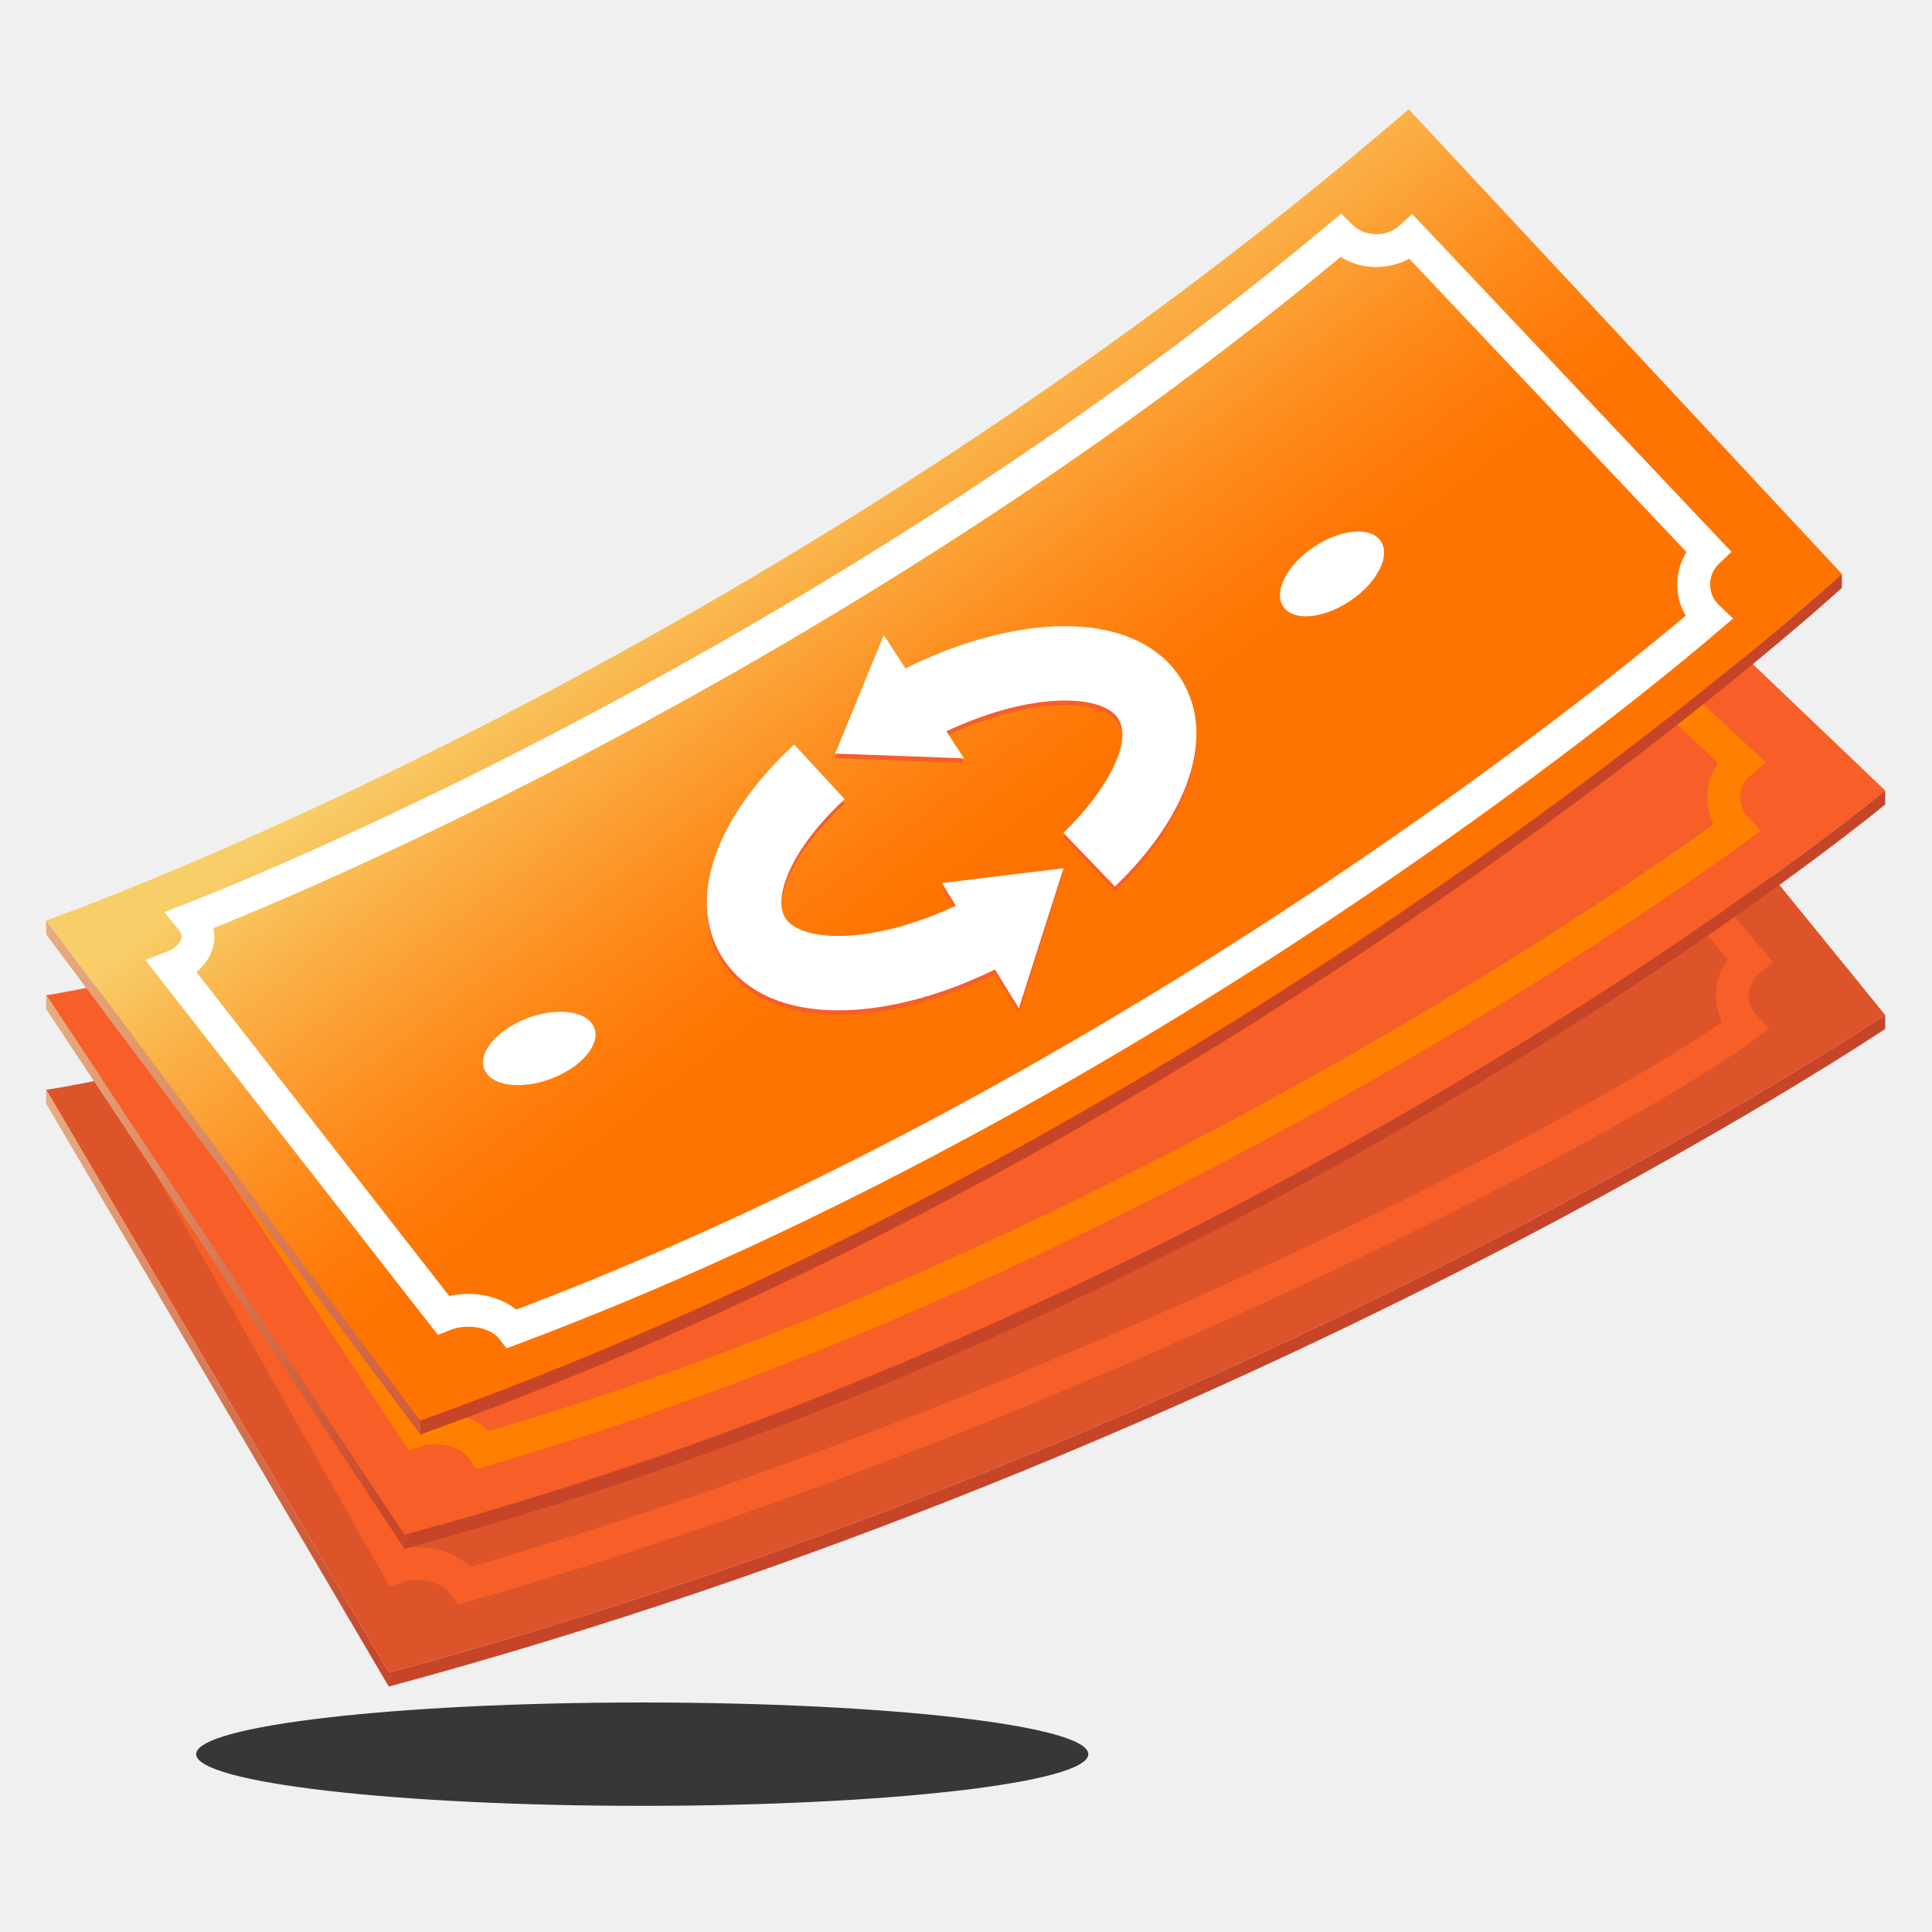
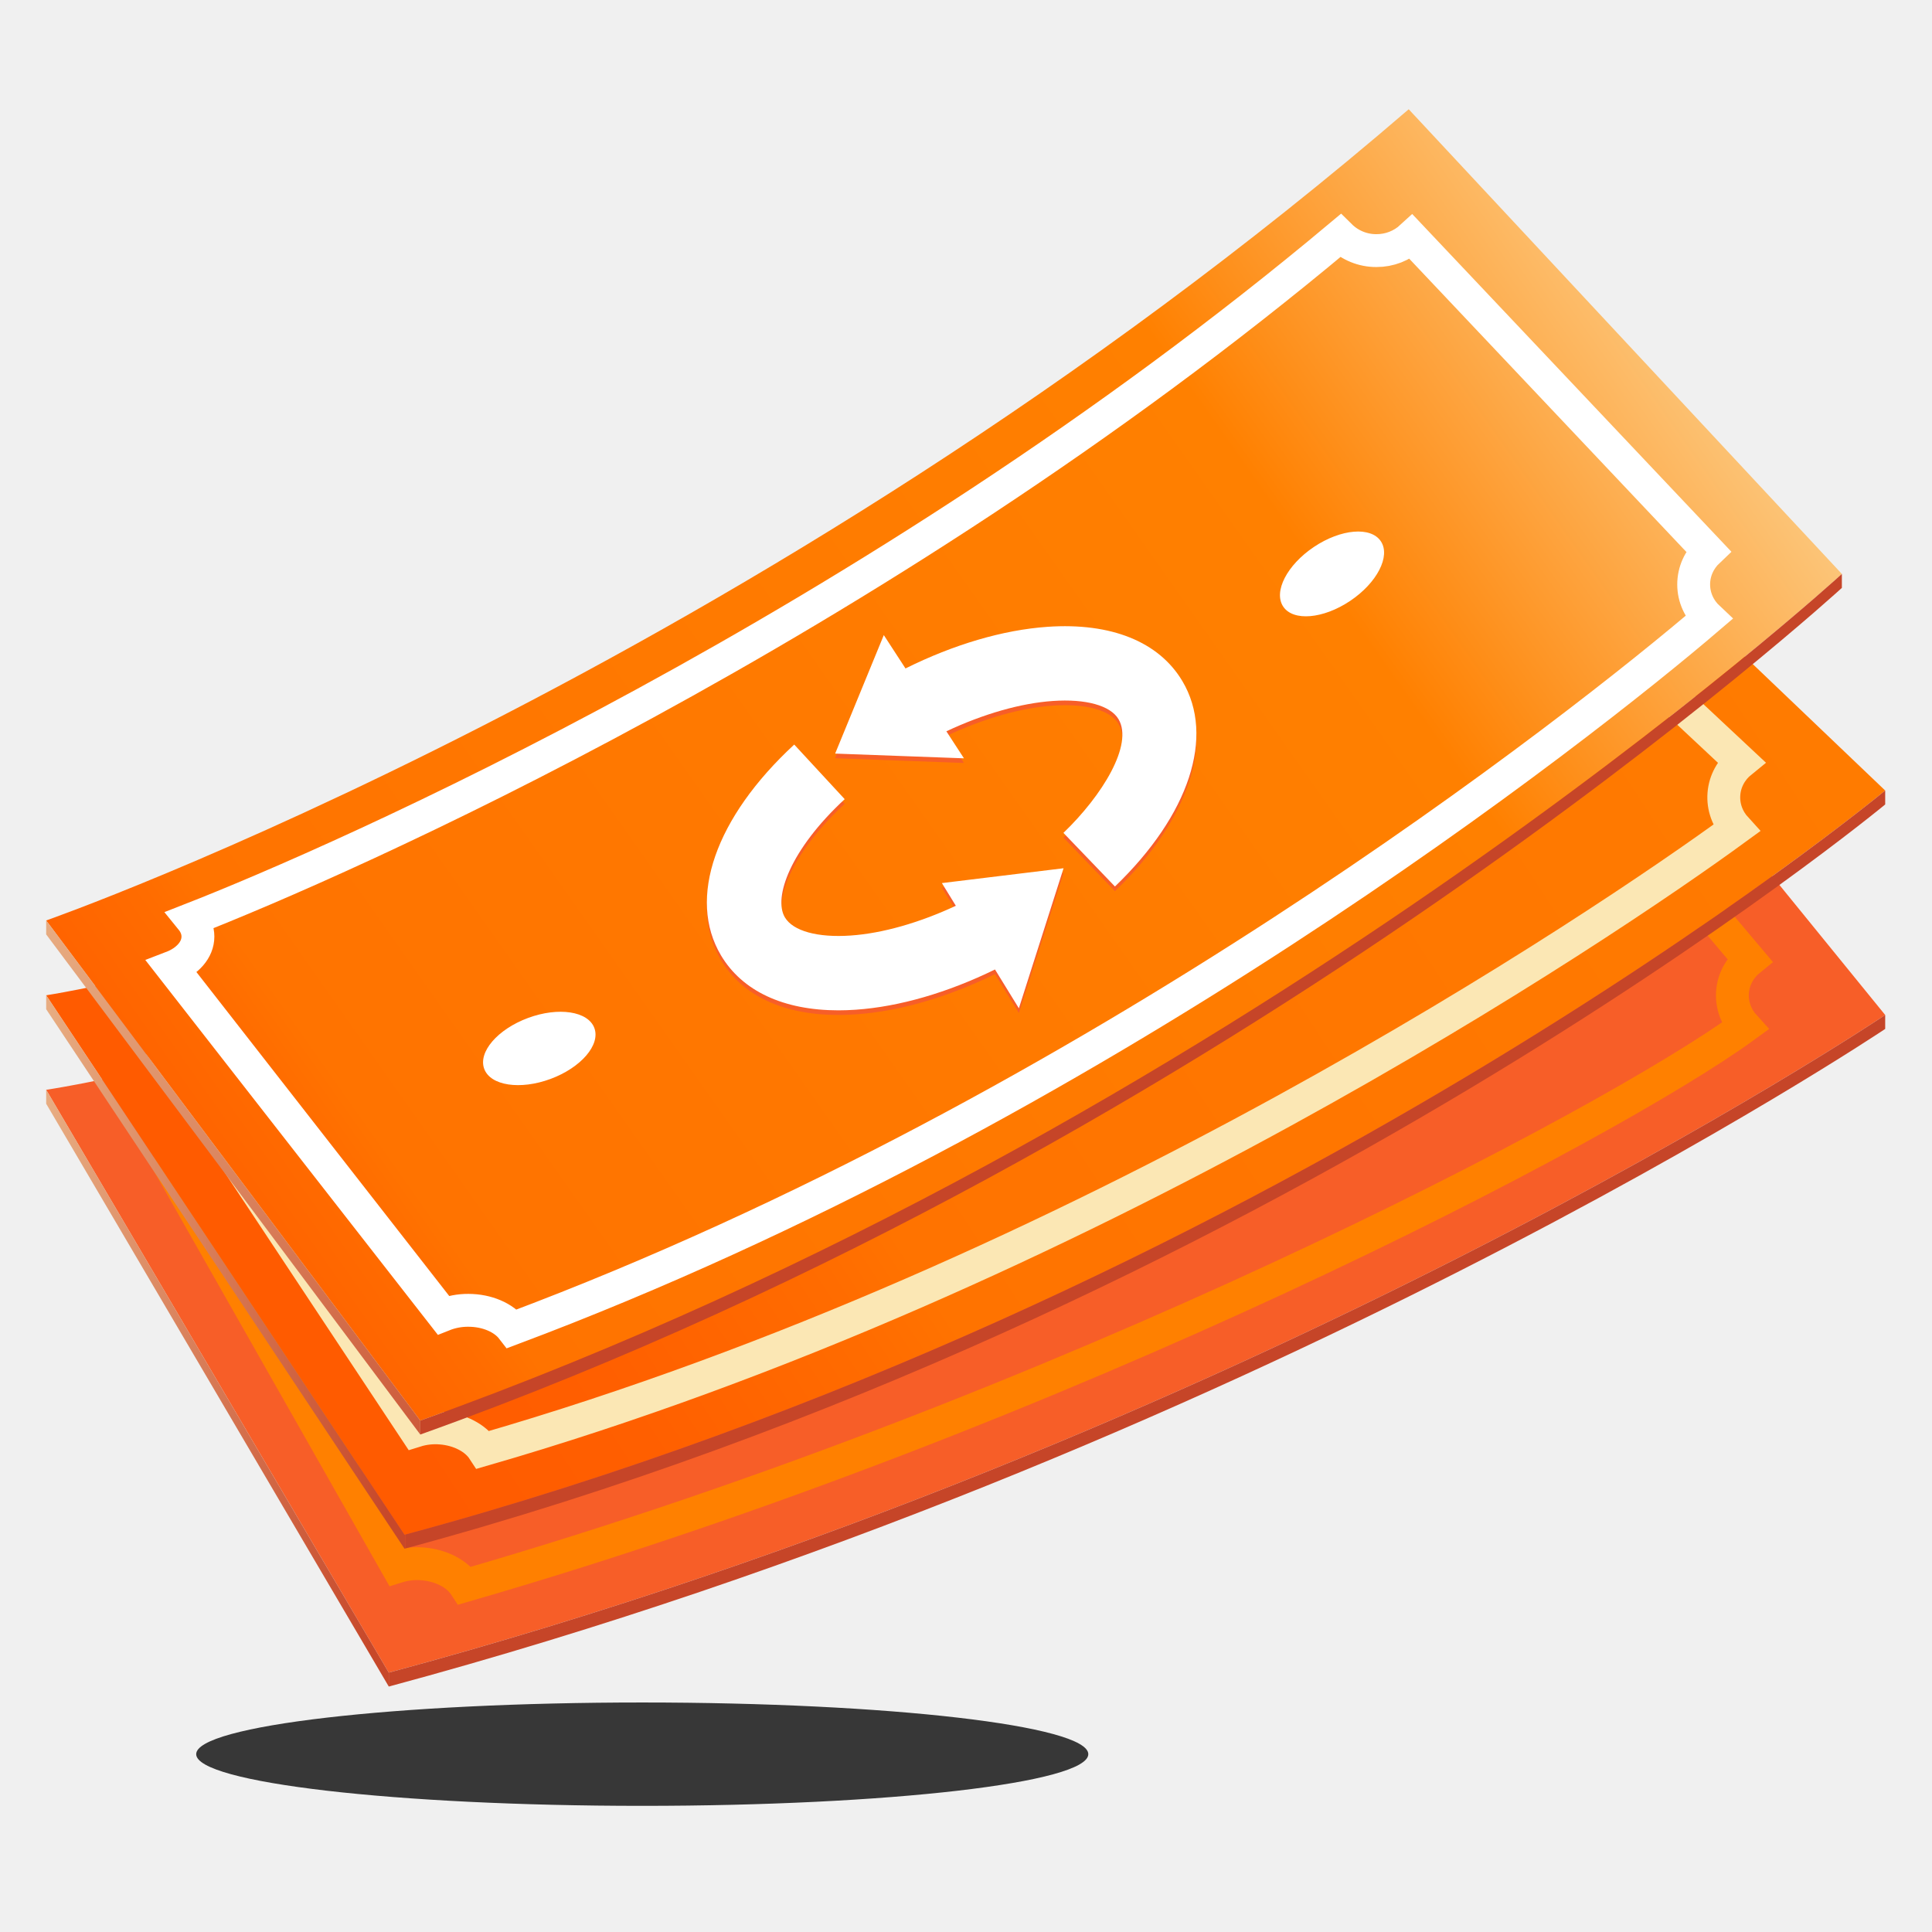
<svg xmlns="http://www.w3.org/2000/svg" xmlns:xlink="http://www.w3.org/1999/xlink" width="200" height="200">
  <defs>
-     <linearGradient id="b" x1="125.647" y1="114.468" x2="73.467" y2="45.982" gradientUnits="userSpaceOnUse">
-       <stop offset=".399" stop-color="#ff7300" />
-       <stop offset=".488" stop-color="#fe7b09" />
-       <stop offset=".634" stop-color="#fd9022" />
-       <stop offset=".818" stop-color="#fab349" />
-       <stop offset=".946" stop-color="#f8ce69" />
+     <linearGradient id="a" x1="32.831" y1="137.221" x2="318.195" y2="-49.508" gradientUnits="userSpaceOnUse">
+       <stop offset="0" stop-color="#ff5b00" />
+       <stop offset=".065" stop-color="#ff5f00" />
+       <stop offset=".138" stop-color="#ff6c00" />
+       <stop offset=".162" stop-color="#ff7300" />
+       <stop offset=".685" stop-color="#ff8000" />
+       <stop offset=".9" stop-color="#fcc87e" />
+       <stop offset="1" stop-color="#fbe7b4" />
    </linearGradient>
-     <linearGradient id="a" x1="3.198" y1="95.685" x2="57.28" y2="163.355" gradientUnits="userSpaceOnUse">
+     <linearGradient id="c" x1="11.631" y1="139.482" x2="188.572" y2="14.871" xlink:href="#a" />
+     <linearGradient id="b" x1="3.198" y1="95.685" x2="57.28" y2="163.355" gradientUnits="userSpaceOnUse">
      <stop offset="0" stop-color="#e8ad82" />
      <stop offset=".948" stop-color="#c7482a" />
    </linearGradient>
-     <linearGradient id="c" x1="4.781" y1="131.678" x2="41.945" y2="131.678" xlink:href="#a" />
-     <linearGradient id="d" x1="4.781" y1="143.703" x2="40.247" y2="143.703" xlink:href="#a" />
+     <linearGradient id="d" x1="4.781" y1="131.678" x2="41.945" y2="131.678" xlink:href="#b" />
+     <linearGradient id="e" x1="4.781" y1="143.703" x2="40.247" y2="143.703" xlink:href="#b" />
  </defs>
  <ellipse cx="66.485" cy="181.591" rx="46.175" ry="5.35" fill="#090909" opacity=".8" />
-   <path d="M4.78 112.815s72.97-10.599 140.64-68.893l49.734 61.148s-65.632 44.026-154.907 68.078L4.78 112.815z" fill="#dd542a" />
-   <path d="M179.35 102.685c.105-1.34.773-2.51 1.77-3.318l-33.885-40.173a5.301 5.301 0 0 1-3.717 1.117 5.288 5.288 0 0 1-3.616-1.813C87.322 98.872 35.829 111.515 20.187 116.27c.389.562.59 1.191.54 1.843-.106 1.37-1.284 2.477-2.931 2.966l23.33 41.102a6.874 6.874 0 0 1 2.618-.29c1.958.153 3.601 1.053 4.384 2.251 61.942-17.899 118.626-47.77 132.48-57.882-.873-.955-1.362-2.223-1.258-3.575z" fill="none" stroke="#f75e28" stroke-miterlimit="10" stroke-width="3.402" />
-   <path d="M4.78 103.032s72.342-10.976 140.012-69.27l50.362 48.072s-64.001 52.994-153.277 77.046L4.781 103.032z" fill="#f75e28" />
-   <path d="M178.459 82.187c.104-1.341.772-2.51 1.77-3.319L146.36 47.183a5.301 5.301 0 0 1-3.717 1.118 5.288 5.288 0 0 1-3.616-1.813C86.448 86.86 35.836 100.495 20.194 105.25c.389.561.59 1.19.54 1.842-.106 1.37-1.284 2.477-2.931 2.966l25.221 38.062a6.874 6.874 0 0 1 2.618-.29c1.958.152 3.601 1.053 4.383 2.25 61.943-17.898 115.838-54.206 129.692-64.318-.874-.955-1.363-2.223-1.258-3.575z" fill="none" stroke="#ff8000" stroke-miterlimit="10" stroke-width="3.402" />
-   <path d="M4.78 95.286S78.159 69.604 145.829 11.31l44.842 48.103s-62.778 57.479-147.162 87.645L4.78 95.286z" fill="url(#b)" />
+   <path d="M4.78 112.815s72.97-10.599 140.64-68.893l49.734 61.148s-65.632 44.026-154.907 68.078L4.78 112.815z" fill="#f75e28" />
+   <path d="M179.35 102.685c.105-1.34.773-2.51 1.77-3.318l-33.885-40.173a5.301 5.301 0 0 1-3.717 1.117 5.288 5.288 0 0 1-3.616-1.813C87.322 98.872 35.829 111.515 20.187 116.27c.389.562.59 1.191.54 1.843-.106 1.37-1.284 2.477-2.931 2.966l23.33 41.102a6.874 6.874 0 0 1 2.618-.29c1.958.153 3.601 1.053 4.384 2.251 61.942-17.899 118.626-47.77 132.48-57.882-.873-.955-1.362-2.223-1.258-3.575z" fill="none" stroke="#ff8000" stroke-miterlimit="10" stroke-width="3.402" />
+   <path d="M4.78 103.032s72.342-10.976 140.012-69.27l50.362 48.072s-64.001 52.994-153.277 77.046L4.781 103.032z" fill="url(#a)" />
+   <path d="M178.459 82.187c.104-1.341.772-2.51 1.77-3.319L146.36 47.183a5.301 5.301 0 0 1-3.717 1.118 5.288 5.288 0 0 1-3.616-1.813C86.448 86.86 35.836 100.495 20.194 105.25c.389.561.59 1.19.54 1.842-.106 1.37-1.284 2.477-2.931 2.966l25.221 38.062a6.874 6.874 0 0 1 2.618-.29c1.958.152 3.601 1.053 4.383 2.25 61.943-17.898 115.838-54.206 129.692-64.318-.874-.955-1.363-2.223-1.258-3.575z" fill="none" stroke="#fbe7b4" stroke-miterlimit="10" stroke-width="3.402" />
+   <path d="M4.78 95.286S78.159 69.604 145.829 11.31l44.842 48.103s-62.778 57.479-147.162 87.645L4.78 95.286z" fill="url(#c)" />
  <path d="M175.329 60.5c0-1.344.576-2.562 1.507-3.445l-30.73-32.515a5.301 5.301 0 0 1-3.62 1.402 5.288 5.288 0 0 1-3.746-1.529C90.127 65.123 35.035 89.207 19.808 95.16c.431.53.681 1.141.681 1.795 0 1.374-1.089 2.569-2.693 3.184l28.091 35.995a6.874 6.874 0 0 1 2.588-.491c1.964 0 3.672.77 4.545 1.904 60.371-22.64 110.81-62.425 123.84-73.578-.945-.885-1.531-2.111-1.531-3.467z" fill="none" stroke="#fff" stroke-miterlimit="10" stroke-width="3.402" />
  <path d="M122.405 70.999c-2.427-4.085-7.385-6.085-13.959-5.63-4.602.317-9.719 1.828-14.709 4.31l-2.246-3.453-5.037 12.266 13.334.49-1.819-2.797c3.814-1.793 7.681-2.909 11.008-3.138 3.424-.24 5.97.467 6.811 1.883 1.563 2.63-1.686 7.913-5.702 11.772l5.333 5.55c7.7-7.4 10.378-15.543 6.986-21.253zM98.948 94.247c-3.775 1.76-7.595 2.854-10.886 3.081-3.426.238-5.97-.467-6.812-1.883-1.21-2.037.55-7.018 6.193-12.235l-5.225-5.651c-8.18 7.562-11.086 15.922-7.585 21.817 2.2 3.704 6.482 5.694 12.164 5.694a26.1 26.1 0 0 0 1.795-.064c4.51-.311 9.515-1.77 14.41-4.165l2.472 4.02 4.626-14.5-12.596 1.538 1.444 2.348z" fill="#f75e28" />
  <ellipse cx="55.827" cy="108.535" rx="6.08" ry="3.364" transform="rotate(-20.352 55.827 108.535)" fill="#fff" />
  <ellipse cx="137.891" cy="59.413" rx="6.08" ry="3.364" transform="rotate(-33.804 137.89 59.413)" fill="#fff" />
  <path d="M122.405 70.518c-2.427-4.086-7.385-6.085-13.959-5.631-4.602.318-9.719 1.828-14.709 4.311l-2.246-3.453-5.037 12.266 13.334.49-1.819-2.797c3.814-1.793 7.681-2.909 11.008-3.139 3.424-.24 5.97.468 6.811 1.883 1.563 2.631-1.686 7.914-5.702 11.772l5.333 5.55c7.7-7.398 10.378-15.542 6.986-21.252zM98.948 93.766c-3.775 1.76-7.595 2.853-10.886 3.08-3.426.239-5.97-.467-6.812-1.882-1.21-2.037.55-7.018 6.193-12.235l-5.225-5.652C74.038 84.64 71.132 93 74.633 98.895c2.2 3.704 6.482 5.694 12.164 5.694a26.1 26.1 0 0 0 1.795-.064c4.51-.312 9.515-1.77 14.41-4.165l2.472 4.02 4.626-14.5-12.596 1.537 1.444 2.349z" fill="#fff" />
-   <path fill="url(#a)" d="M4.78 95.286v1.444l38.728 51.772v-1.444L4.78 95.286z" />
+   <path fill="url(#b)" d="M4.78 95.286v1.444l38.728 51.772v-1.444L4.78 95.286z" />
  <path d="M43.508 147.058v1.444c84.384-30.166 147.162-87.645 147.162-87.645v-1.444s-62.778 57.479-147.162 87.645z" fill="#c64528" />
-   <path d="M41.877 158.88 4.781 103.032v1.443l37.096 55.849.068-.02v-1.443l-.068.019z" fill="url(#c)" />
+   <path d="M41.877 158.88 4.781 103.032v1.443l37.096 55.849.068-.02v-1.443l-.068.019z" fill="url(#d)" />
  <path d="M195.154 81.834S131.185 134.8 41.945 158.86v1.444c89.24-24.06 153.21-77.027 153.21-77.027v-1.444z" fill="#c64528" />
-   <path fill="url(#d)" d="M4.78 112.815v1.444l35.467 60.333v-1.444L4.78 112.815z" />
+   <path fill="url(#e)" d="M4.78 112.815v1.444l35.467 60.333v-1.444L4.78 112.815z" />
  <path d="M40.247 173.148v1.444c89.275-24.052 154.907-68.078 154.907-68.078v-1.444s-65.632 44.026-154.907 68.078z" fill="#c64528" />
</svg>
